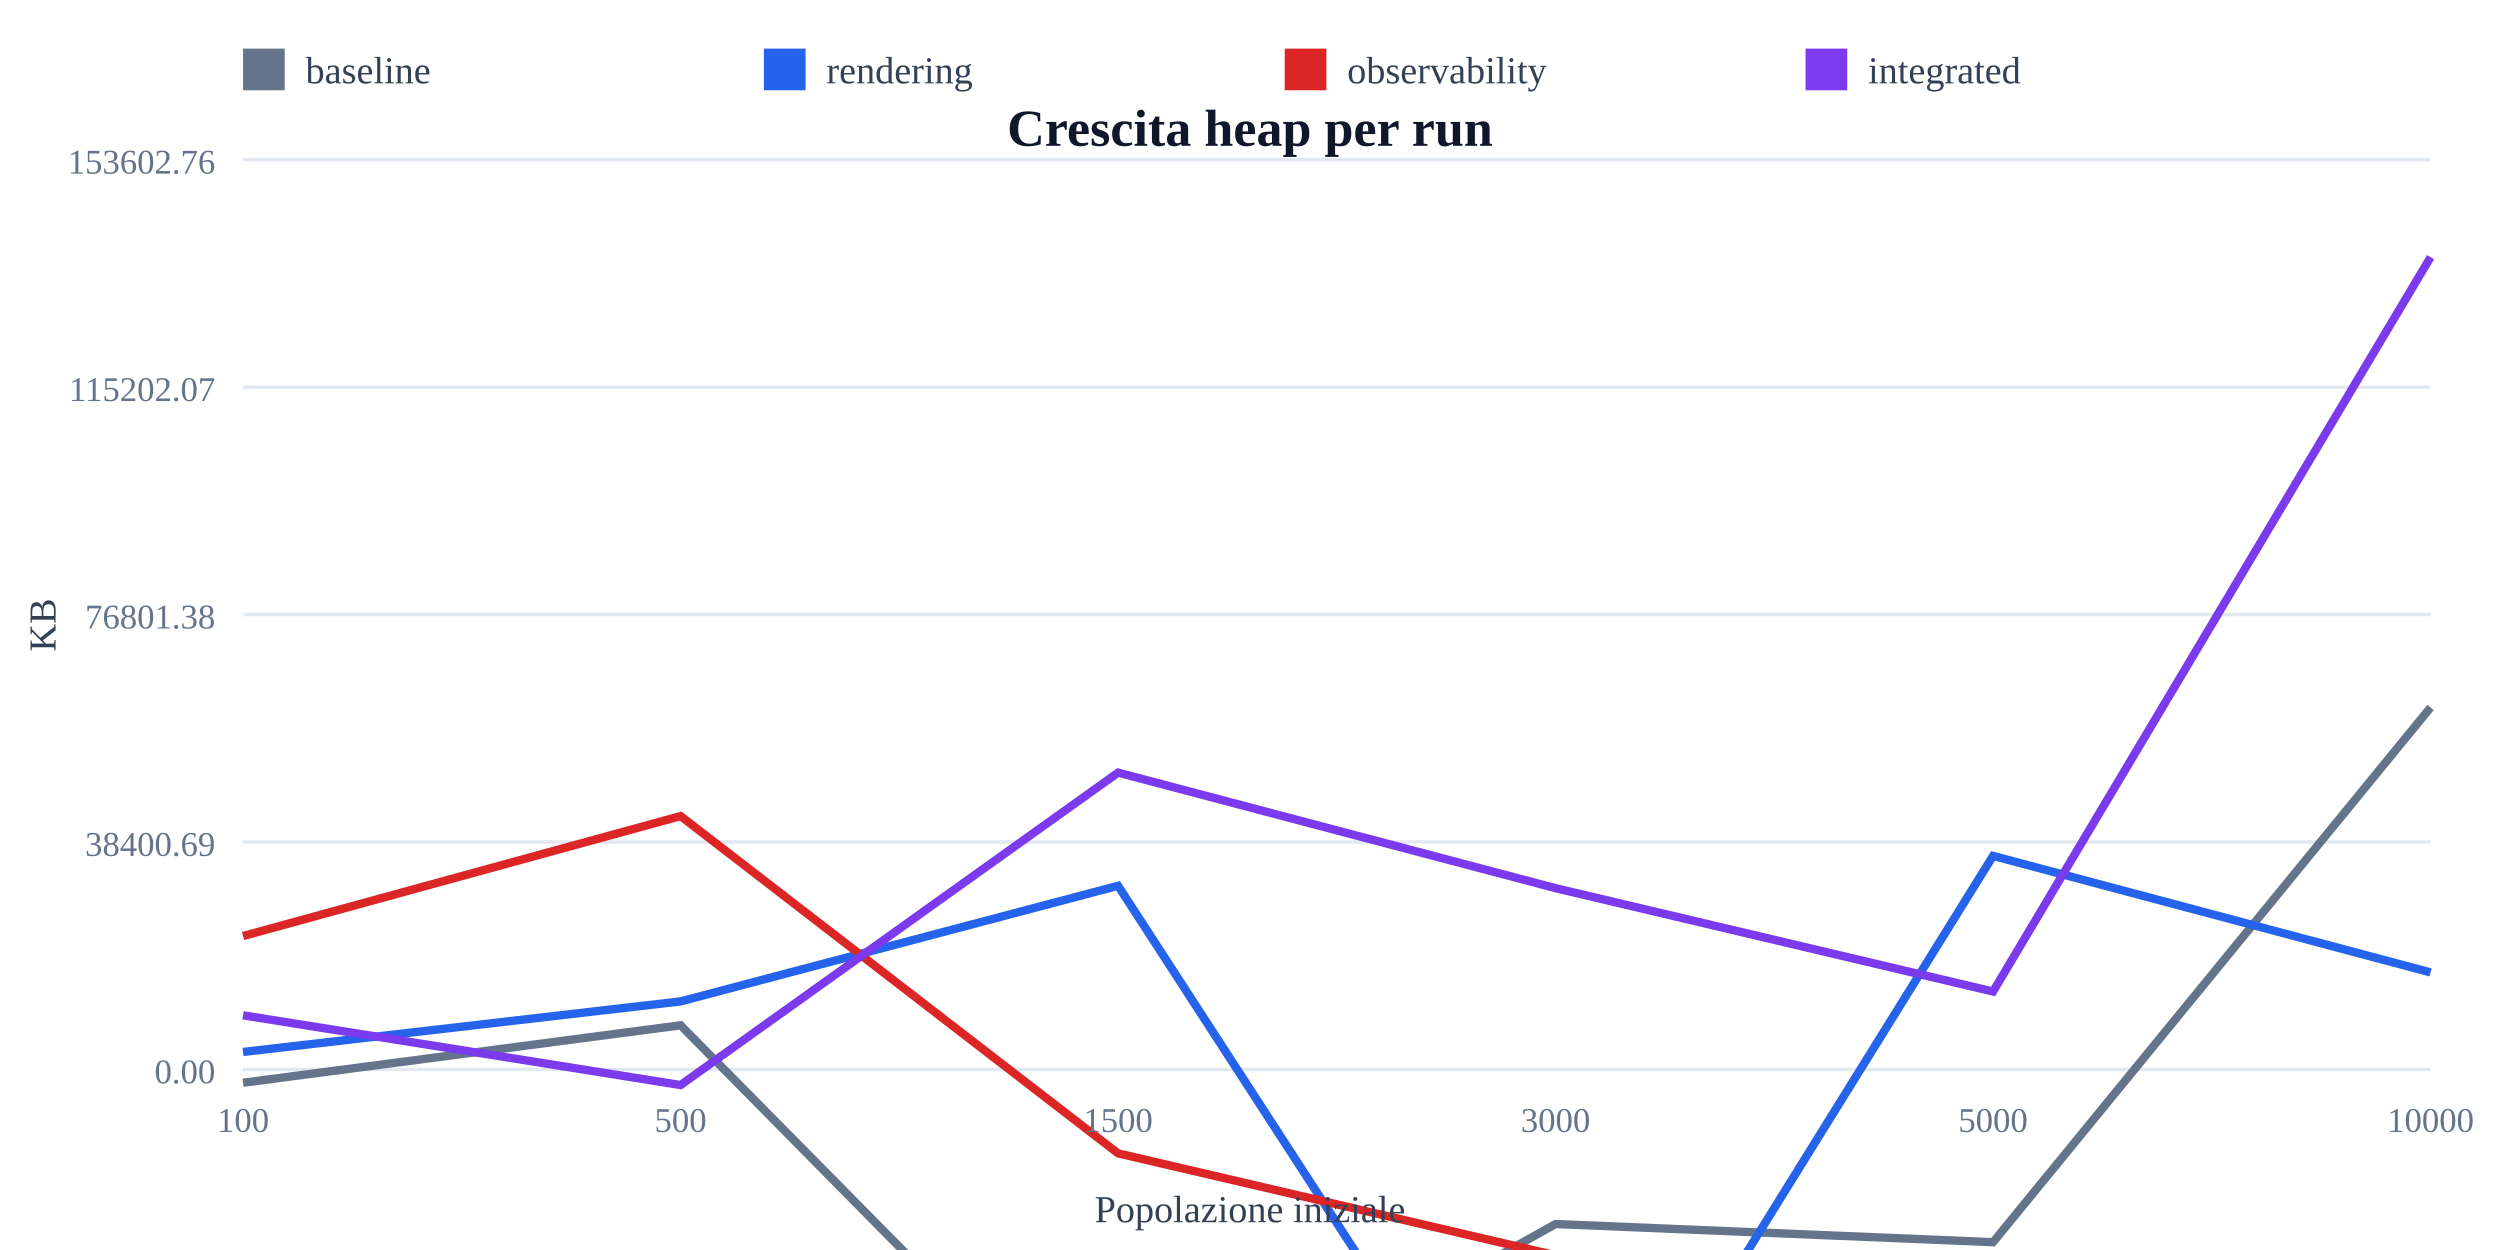
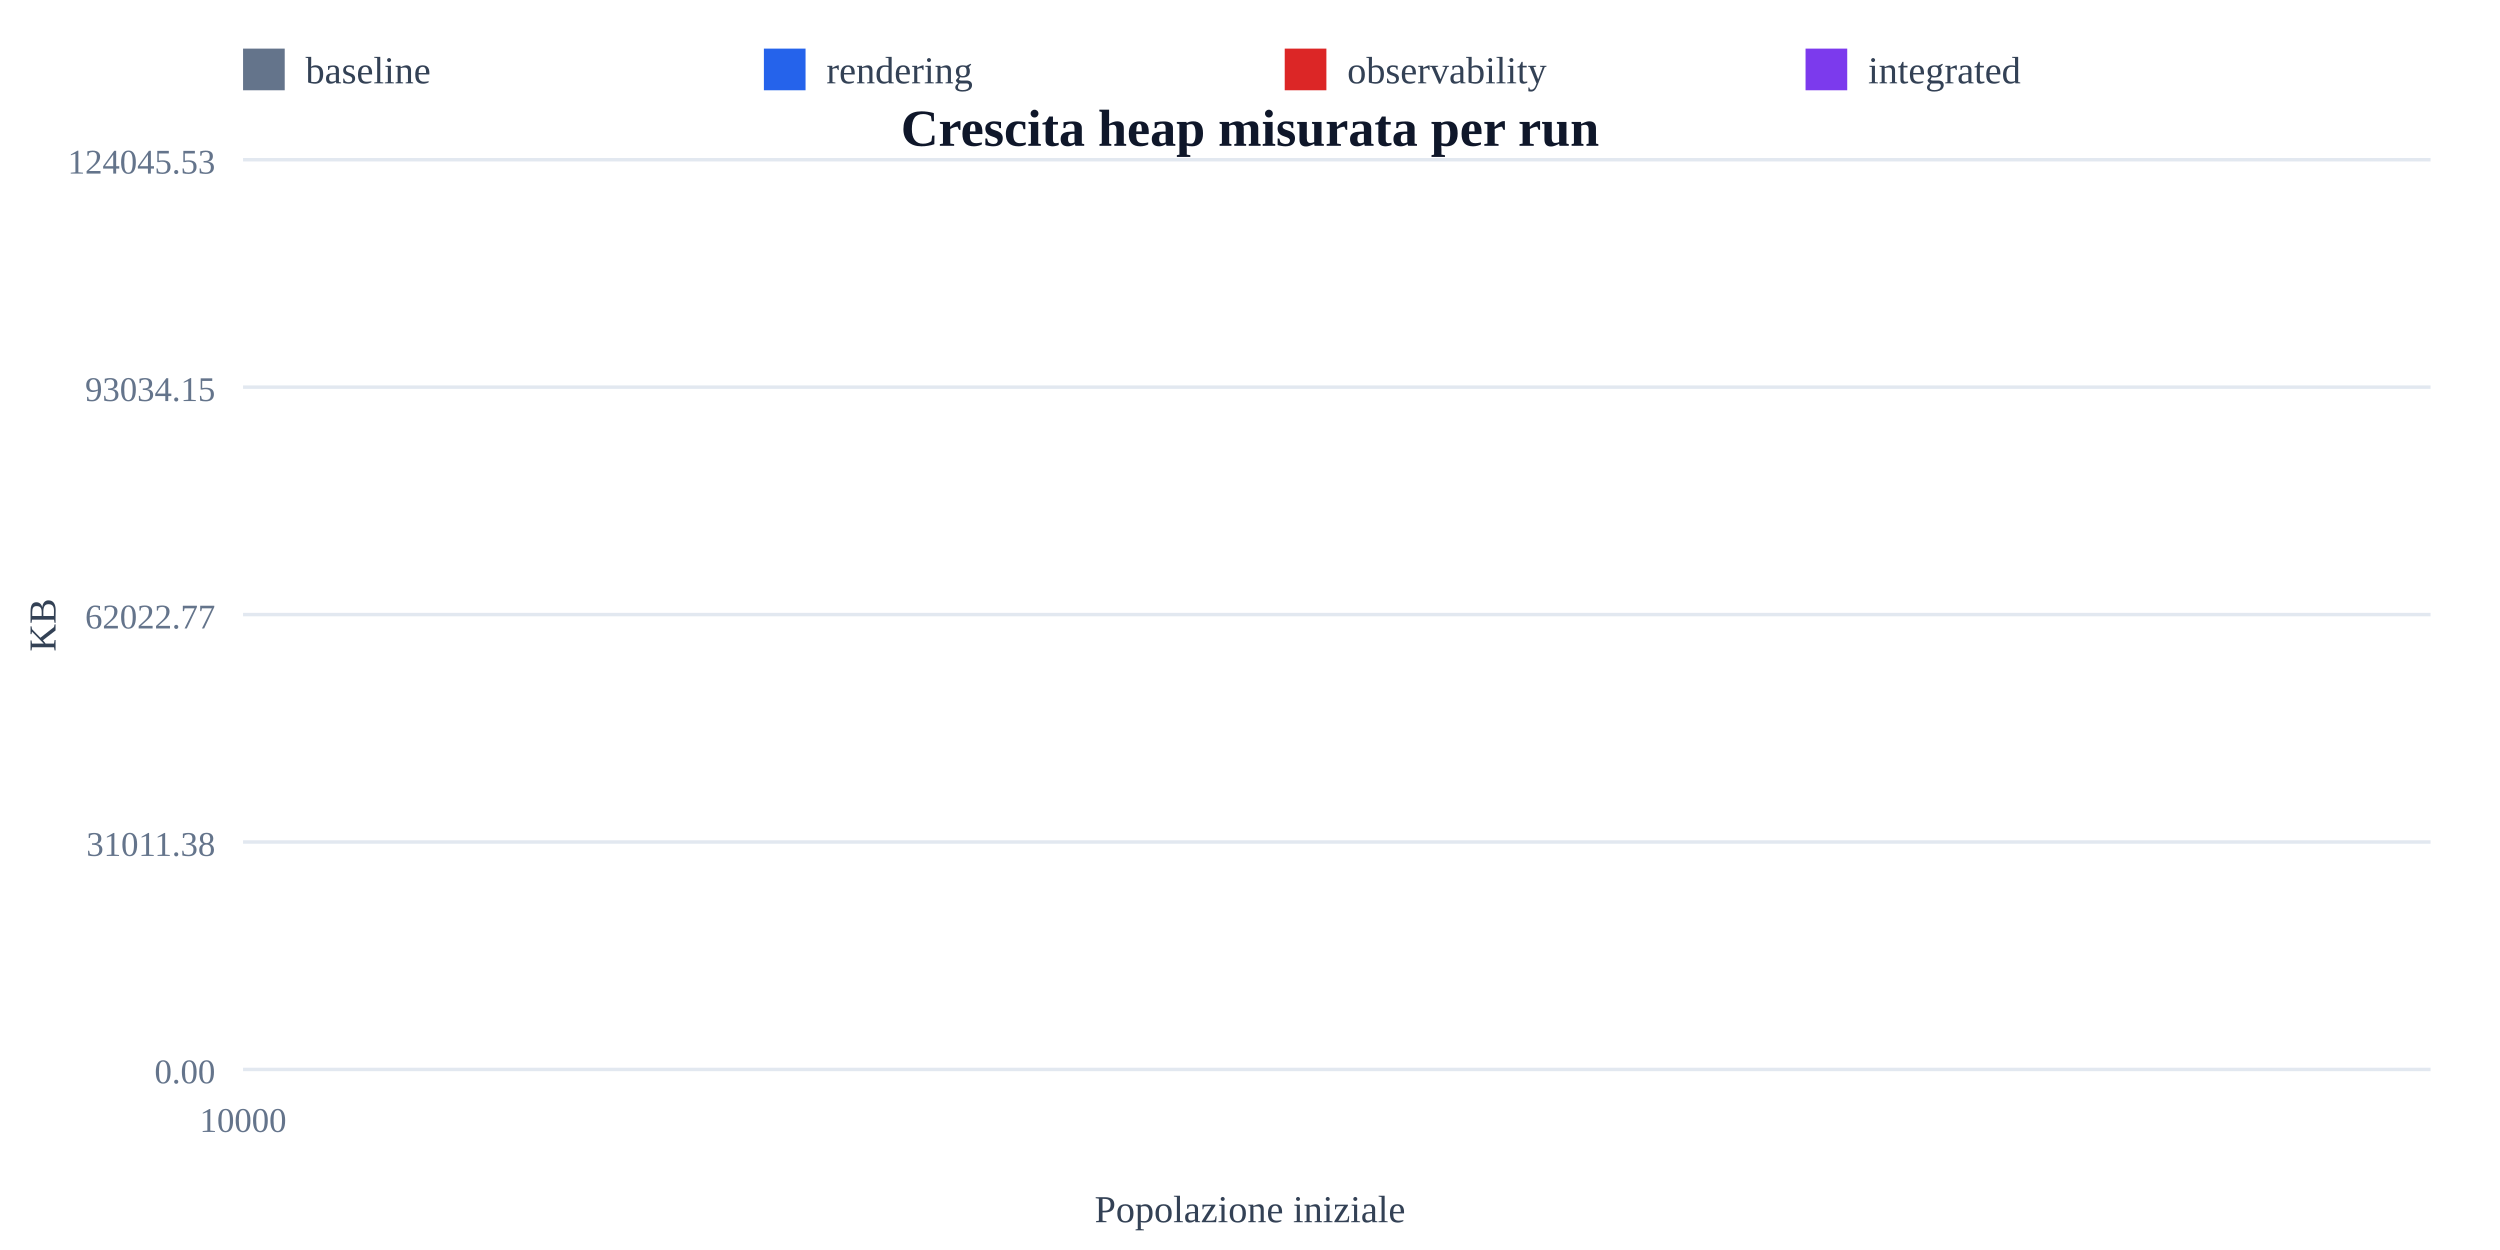
<svg xmlns="http://www.w3.org/2000/svg" width="720" height="360" viewBox="0 0 720 360">
  <rect width="720" height="360" fill="#ffffff" />
-   <text x="360" y="42" text-anchor="middle" font-size="15" font-weight="600" fill="#0f172a">Crescita heap per run</text>
+   <text x="360" y="42" text-anchor="middle" font-size="15" font-weight="600" fill="#0f172a">Crescita heap misurata per run</text>
  <rect x="70" y="14" width="12" height="12" fill="#64748b" />
  <text x="88" y="24" font-size="11" fill="#334155">baseline</text>
  <rect x="220" y="14" width="12" height="12" fill="#2563eb" />
  <text x="238" y="24" font-size="11" fill="#334155">rendering</text>
  <rect x="370" y="14" width="12" height="12" fill="#dc2626" />
  <text x="388" y="24" font-size="11" fill="#334155">observability</text>
  <rect x="520" y="14" width="12" height="12" fill="#7c3aed" />
  <text x="538" y="24" font-size="11" fill="#334155">integrated</text>
  <line x1="70" y1="308" x2="700" y2="308" stroke="#e2e8f0" />
  <text x="62" y="312" text-anchor="end" font-size="10" fill="#64748b">0.00</text>
  <line x1="70" y1="242.5" x2="700" y2="242.5" stroke="#e2e8f0" />
-   <text x="62" y="246.5" text-anchor="end" font-size="10" fill="#64748b">38400.69</text>
+   <text x="62" y="246.5" text-anchor="end" font-size="10" fill="#64748b">31011.38</text>
  <line x1="70" y1="177" x2="700" y2="177" stroke="#e2e8f0" />
-   <text x="62" y="181" text-anchor="end" font-size="10" fill="#64748b">76801.38</text>
+   <text x="62" y="181" text-anchor="end" font-size="10" fill="#64748b">62022.77</text>
  <line x1="70" y1="111.5" x2="700" y2="111.5" stroke="#e2e8f0" />
-   <text x="62" y="115.5" text-anchor="end" font-size="10" fill="#64748b">115202.07</text>
+   <text x="62" y="115.5" text-anchor="end" font-size="10" fill="#64748b">93034.15</text>
  <line x1="70" y1="46" x2="700" y2="46" stroke="#e2e8f0" />
-   <text x="62" y="50" text-anchor="end" font-size="10" fill="#64748b">153602.76</text>
-   <polyline fill="none" stroke="#64748b" stroke-width="2.4" points="70,311.828 196,295.284 322,422.892 448,352.521 574,357.751 700,203.753" />
-   <polyline fill="none" stroke="#2563eb" stroke-width="2.4" points="70,302.962 196,288.403 322,255.105 448,449.358 574,246.5 700,280.057" />
-   <polyline fill="none" stroke="#dc2626" stroke-width="2.4" points="70,269.574 196,235.024 322,332.167 448,361.545 574,447.187 700,380.826" />
-   <polyline fill="none" stroke="#7c3aed" stroke-width="2.4" points="70,292.413 196,312.496 322,222.513 448,255.795 574,285.568 700,74.071" />
-   <text x="70" y="326" text-anchor="middle" font-size="10" fill="#64748b">100</text>
-   <text x="196" y="326" text-anchor="middle" font-size="10" fill="#64748b">500</text>
-   <text x="322" y="326" text-anchor="middle" font-size="10" fill="#64748b">1500</text>
-   <text x="448" y="326" text-anchor="middle" font-size="10" fill="#64748b">3000</text>
-   <text x="574" y="326" text-anchor="middle" font-size="10" fill="#64748b">5000</text>
-   <text x="700" y="326" text-anchor="middle" font-size="10" fill="#64748b">10000</text>
+   <text x="62" y="50" text-anchor="end" font-size="10" fill="#64748b">124045.53</text>
+   <polyline fill="none" stroke="#64748b" stroke-width="2.4" points="70,495.467" />
+   <polyline fill="none" stroke="#2563eb" stroke-width="2.4" points="70,824.793" />
+   <polyline fill="none" stroke="#dc2626" stroke-width="2.4" points="70,308.853" />
+   <polyline fill="none" stroke="#7c3aed" stroke-width="2.4" points="70,199.081" />
+   <text x="70" y="326" text-anchor="middle" font-size="10" fill="#64748b">10000</text>
  <text x="360" y="352" text-anchor="middle" font-size="11" fill="#334155">Popolazione iniziale</text>
  <text x="16" y="180" transform="rotate(-90 16 180)" text-anchor="middle" font-size="11" fill="#334155">KB</text>
</svg>
